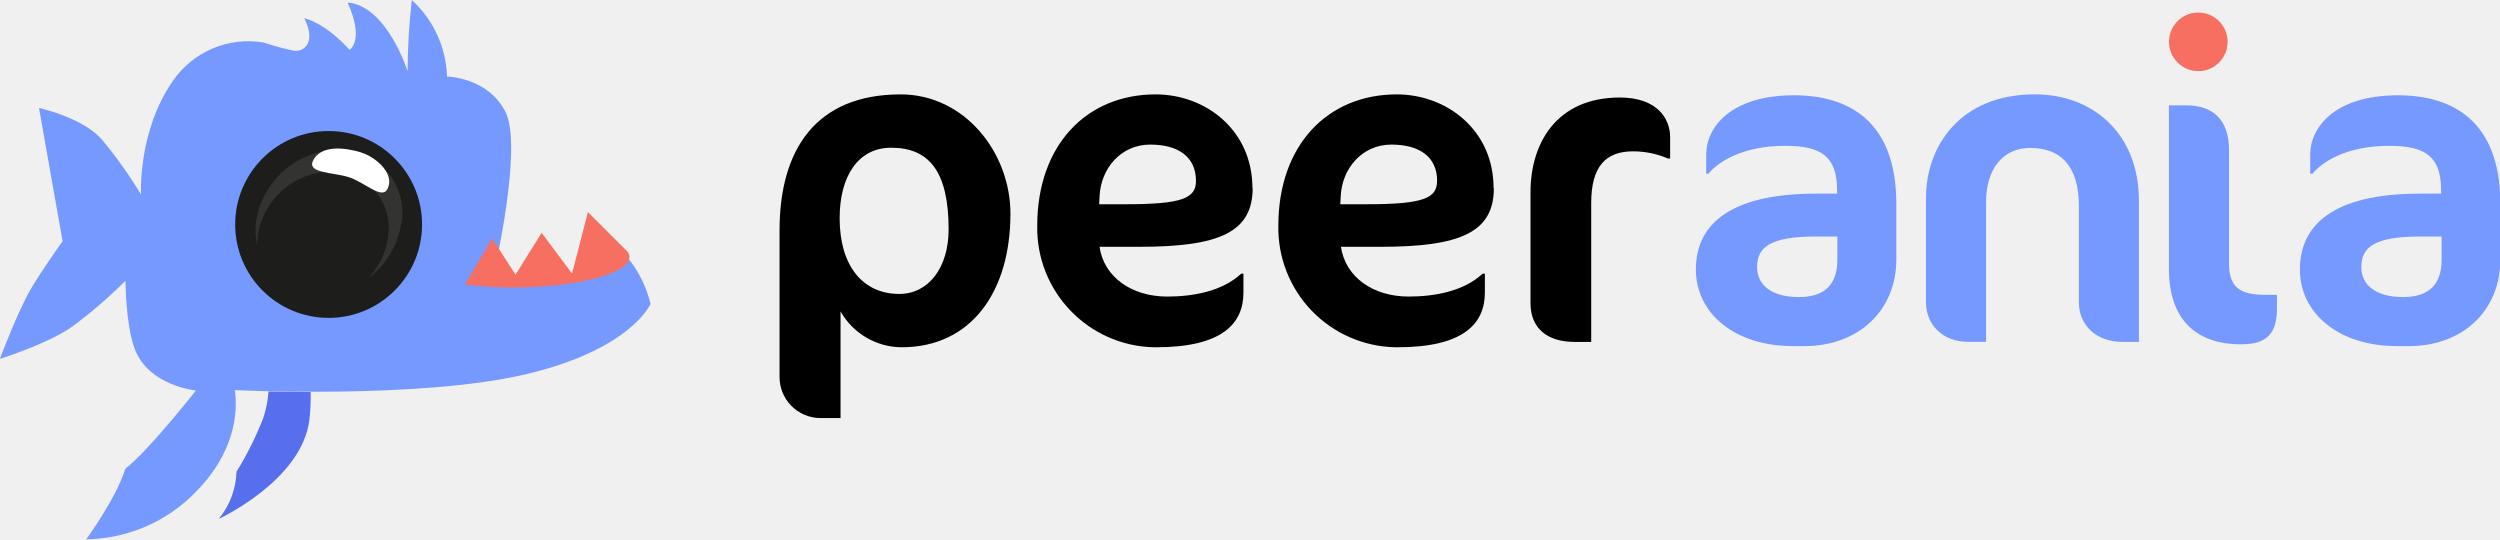
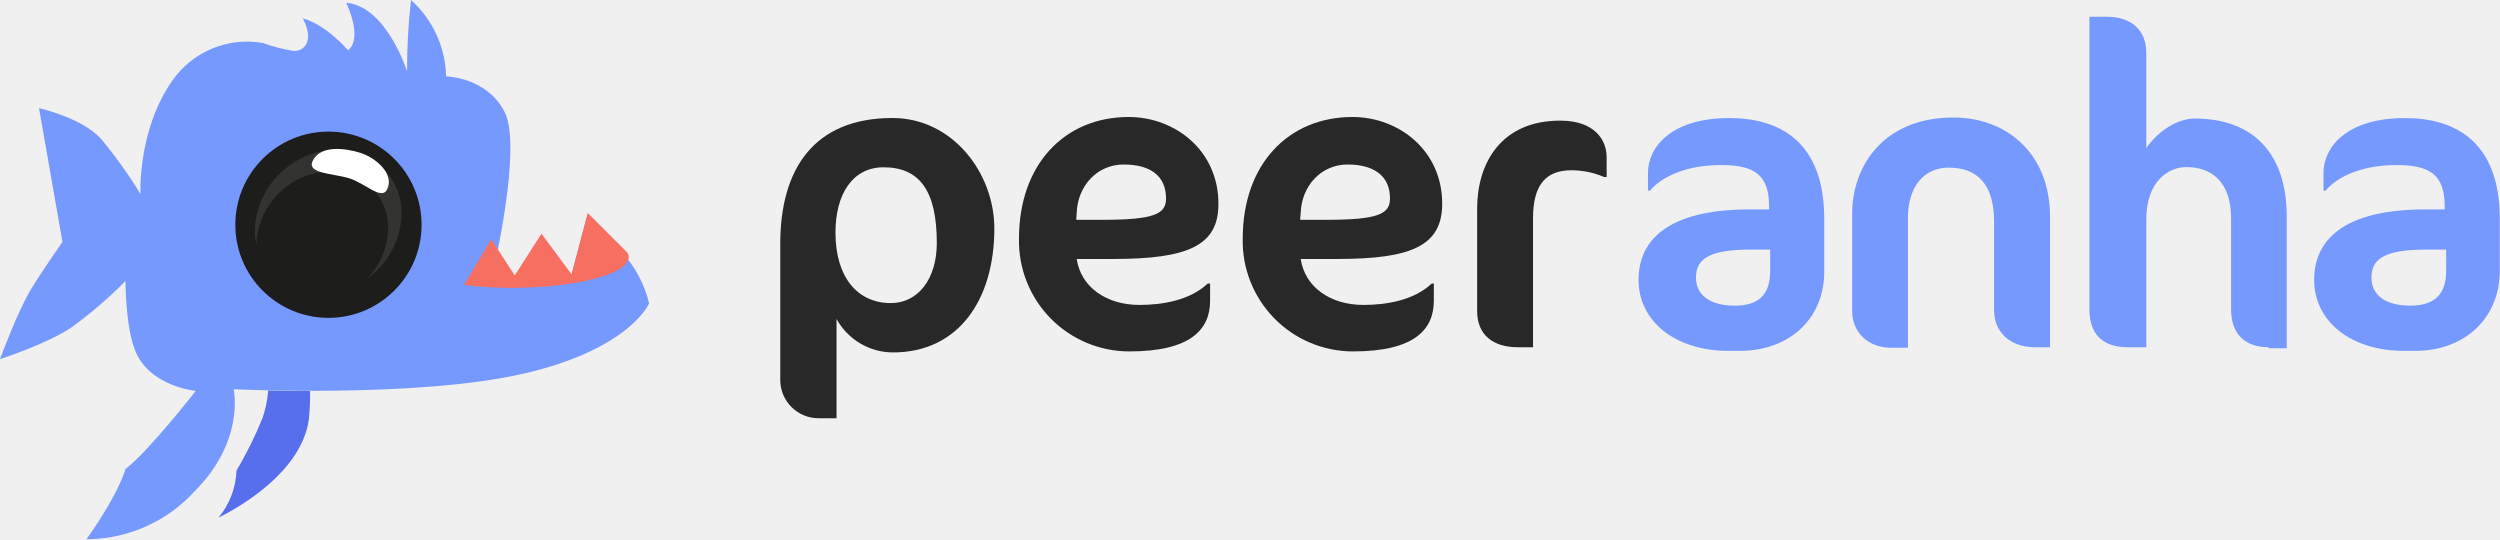
- <svg xmlns="http://www.w3.org/2000/svg" id="Layer_1" data-name="Layer 1" viewBox="0 0 447.63 96.56">
-   <defs>
-     <style>.cls-11{color:#282828}.cls-1,.cls-6{fill:#fff;}.cls-2{fill:#7699ff;}.cls-3{fill:#f76f60;}.cls-4{fill:#576fed;}.cls-5{fill:#1d1d1b;}.cls-6{opacity:0.1;isolation:isolate;}</style>
-   </defs>
-   <path id="peer_copy" data-name="peer copy" class="cls-11" d="M180.94,38.26c0-10.92-8.18-21.36-19.66-21.36-15.26,0-21.68,10-21.68,24.33V67.4a7.35,7.35,0,0,0,7.26,7.46h3.66V55.76a12.66,12.66,0,0,0,10.92,6.42C174,62.18,180.94,52.14,180.94,38.26Zm-11.07,2.81c0,6.9-3.62,11.56-8.84,11.56-6.42,0-10.67-4.9-10.67-13.57,0-7.47,3.29-12.61,9.23-12.61,6.9,0,10.28,4.42,10.28,14.62Zm54.4-7.39c0-10.36-8.34-16.78-17.34-16.78-12.36,0-21.19,9.07-21.19,23.52a21.37,21.37,0,0,0,20.95,21.76H207c11.89,0,15.66-4.26,15.66-9.8V49h-.4c-3.45,3.21-8.75,4.1-13.25,4.1-6.34,0-11.32-3.46-12.12-8.91H204c14.29,0,20.31-2.57,20.31-10.52Zm-10.11-1.29c0,3.06-2.33,4.18-12.52,4.18h-4.82l.08-1.45c.24-5,3.85-9.23,9.07-9.23,5,0,8.19,2.17,8.19,6.5Zm53.29,1.29c0-10.36-8.35-16.78-17.34-16.78-12.37,0-21.2,9.07-21.2,23.52a21.37,21.37,0,0,0,21,21.76h.33c11.88,0,15.65-4.26,15.65-9.8V49h-.4c-3.45,3.21-8.75,4.1-13.25,4.1-6.34,0-11.32-3.46-12.12-8.91h7.07c14.29,0,20.31-2.57,20.31-10.52Zm-10.12-1.29c0,3.06-2.33,4.18-12.52,4.18H240l.08-1.45c.24-5,3.86-9.23,9.07-9.23,5,0,8.19,2.17,8.19,6.5Zm41.73-4V24.53c0-3.29-2.33-7.07-9-7.07-11.4,0-16,8.27-16,16.94V54.31c0,4.5,3.05,6.91,7.87,6.91h3V36.33c0-6.58,2.65-9.23,7.47-9.23a15.69,15.69,0,0,1,6.26,1.28Z" transform="translate(-0.02 0)" />
-   <path id="ania" class="cls-2" d="M339.56,46.44V36.49c0-14.93-8.67-19.43-18.31-19.43-11.39,0-15.73,5.78-15.73,10.6v3.45h.4c1.61-2,5.94-5,13.73-5,6.42,0,9.31,1.85,9.31,8v.56h-3.77c-15.9,0-21.52,5.86-21.52,13.57,0,7.95,7.07,13.73,17.34,13.73h2.17C332.81,61.94,339.56,55.6,339.56,46.44ZM329,46.52c0,4.42-2.25,6.67-6.9,6.67s-7.47-2-7.47-5.38c0-3.53,2.33-5.46,10.52-5.46H329v4.17ZM383,61.22V36c0-12.29-8.43-19.11-18.62-19.11-13.49,0-19.51,9.39-19.51,18.55v18.7c0,4,3,7.07,7.55,7.07h3.21v-25c0-6.18,3.21-9.72,7.86-9.72,5.54,0,8.76,3.22,8.76,10.52V54.15c0,4,3,7.07,7.86,7.07Zm24.71-6.11V52.79h-2c-4.73,0-6.58-1.37-6.58-5.7V26.86c0-5.46-2.89-8-7.71-8h-3.05v29.3c0,8.75,4.58,13.49,12.93,13.49,4.57,0,6.42-1.85,6.42-6.51Zm40-8.67V36.49c0-14.93-8.67-19.43-18.3-19.43-11.4,0-15.74,5.78-15.74,10.6v3.45h.4c1.61-2,5.94-5,13.73-5,6.42,0,9.31,1.85,9.31,8v.56h-3.77c-15.9,0-21.52,5.86-21.52,13.57,0,7.95,7.07,13.73,17.34,13.73h2.17c9.64,0,16.38-6.34,16.38-15.5Zm-10.52.08c0,4.42-2.25,6.67-6.9,6.67s-7.47-2-7.47-5.38c0-3.53,2.33-5.46,10.52-5.46h3.85v4.17Z" transform="translate(-0.02 0)" />
-   <circle id="Ellipse_3_copy_2" data-name="Ellipse 3 copy 2" class="cls-3" cx="393.61" cy="7.49" r="5.25" />
-   <path id="Rectangle_7_copy_5" data-name="Rectangle 7 copy 5" class="cls-4" d="M47.1,75a18.74,18.74,0,0,0,1-4.91c2.11,0,4.67.09,7.54.09a36.6,36.6,0,0,1-.22,5C54.05,86.08,39.2,92.9,39.2,92.9a14,14,0,0,0,3.17-8.44A59.77,59.77,0,0,0,47.1,75Z" transform="translate(-0.02 0)" />
-   <path id="Rectangle_5_copy_5" data-name="Rectangle 5 copy 5" class="cls-2" d="M15.46,96.56s5.39-7.36,7-12.64c4.1-3.14,12.64-14,12.64-14s-8.56-.82-11-7.56c-1.6-4.35-1.61-12.1-1.61-12.1a83.11,83.11,0,0,1-9.83,8.43C8.12,61.73,0,64.26,0,64.26s3.23-8.65,5.61-12.63,5.62-8.43,5.62-8.43L7,19.33S14.8,21,18.27,25a79.06,79.06,0,0,1,7,9.83s-.62-11.17,5.64-20.25A16.4,16.4,0,0,1,47.26,7.62a46.45,46.45,0,0,0,5.32,1.45c1.76.3,4.17-1.36,1.91-5.81,4.23,1.09,8.11,5.66,8.11,5.66S65.36,7.4,62.26.46C69.29,1,73,12.75,73,12.75A118,118,0,0,1,73.75,0a19.35,19.35,0,0,1,6.31,13.71s7.34.09,10.48,6.36-2.06,28.75-2.06,28.75l3.25,2.62L97,42.68l5.44,7.3,2.85-11s3.89,3.52,7,7a21.19,21.19,0,0,1,4.22,8.42s-3.45,8.2-22.47,12.64-52,2.81-52,2.81,2.06,9.2-7,18.26A27.78,27.78,0,0,1,15.46,96.56Z" transform="translate(-0.02 0)" />
-   <circle id="Ellipse_1_copy_5" data-name="Ellipse 1 copy 5" class="cls-5" cx="58.84" cy="40.19" r="16.73" />
-   <path id="Ellipse_1_copy_16" data-name="Ellipse 1 copy 16" class="cls-6" d="M71.89,39.8a15.06,15.06,0,0,1-6.07,10.13,13.17,13.17,0,0,0,3.71-7.57A10.15,10.15,0,0,0,61,30.79a9.74,9.74,0,0,0-1.79-.12A13.58,13.58,0,0,0,46.14,42.36a12.36,12.36,0,0,0-.06,1.72h0a12.56,12.56,0,0,1-.22-4.28,15.13,15.13,0,0,1,14.61-13,11.3,11.3,0,0,1,11.46,13Z" transform="translate(-0.02 0)" />
-   <path id="Ellipse_2_copy_5" data-name="Ellipse 2 copy 5" class="cls-1" d="M64.56,27.26c2.86.86,6.19,3.88,4.84,6.57-1,2-4.15-1.27-7-2.13S55.17,31,56,28.91C57.33,25.88,61.7,26.4,64.56,27.26Z" transform="translate(-0.02 0)" />
-   <path id="Rectangle_5_copy_9" data-name="Rectangle 5 copy 9" class="cls-3" d="M103.27,50.57a70.16,70.16,0,0,1-20,.37l4.87-8.25,4.19,6.49L97,41.68l5.44,7.3,2.85-11s3.69,3.71,7,7C113.15,45.8,113.78,48.68,103.27,50.57Z" transform="translate(-0.02 0)" />
+ <svg xmlns="http://www.w3.org/2000/svg" id="64b5386e-dc69-4f8b-abb7-7b284c54a2a9" data-name="Layer 1" viewBox="0 0 448.31 96.7">
+   <g>
+     <path id="7b505434-05e4-4733-bd03-7559c80e23bc" data-name="Rectangle 7 copy 5" d="M47.1,74.9a20.32,20.32,0,0,0,1-4.9c2.1.1,4.7.1,7.5.1a41,41,0,0,1-.2,5C54,86,39.2,92.8,39.2,92.8a13.91,13.91,0,0,0,3.2-8.4A69.85,69.85,0,0,0,47.1,74.9Z" fill="#576fed" />
+     <path id="1a5106a6-deb3-4185-b01c-a80421d90d97" data-name="Rectangle 5 copy 5" d="M15.5,96.7s5.4-7.4,7-12.6c4.1-3.1,12.6-14,12.6-14s-8.6-.8-11-7.6c-1.6-4.3-1.6-12.1-1.6-12.1a77.71,77.71,0,0,1-9.8,8.4C8.1,61.8,0,64.4,0,64.4s3.2-8.7,5.6-12.6,5.6-8.4,5.6-8.4L7,19.4s7.8,1.7,11.2,5.6a83.29,83.29,0,0,1,7,9.8s-.6-11.2,5.6-20.2A16.34,16.34,0,0,1,47.1,7.7a31.8,31.8,0,0,0,5.3,1.4c1.8.3,4.2-1.4,1.9-5.8C58.5,4.4,62.4,9,62.4,9s2.8-1.5-.3-8.5C69.3,1.1,73,12.8,73,12.8A109.81,109.81,0,0,1,73.7,0,19,19,0,0,1,80,13.7s7.3.1,10.5,6.4-2.1,28.8-2.1,28.8l3.2,2.6,5.3-8.8,5.4,7.3,2.9-11s3.9,3.5,7,7a20.81,20.81,0,0,1,4.2,8.4S113,62.6,93.9,67s-52,2.8-52,2.8,2.1,9.2-7,18.3A26.34,26.34,0,0,1,15.5,96.7Z" fill="#7699ff" />
+     <circle id="24f5393d-4d01-4e9a-994e-955807d4b8cf" data-name="Ellipse 1 copy 5" cx="58.9" cy="40.3" r="16.7" fill="#1d1d1b" />
+     <path id="ee505f71-9a0b-4df3-b358-d6d65d15bb5a" data-name="Ellipse 1 copy 16" d="M71.9,39.9A14.78,14.78,0,0,1,65.8,50a13.34,13.34,0,0,0,3.7-7.6A10.15,10.15,0,0,0,61,30.8a10.87,10.87,0,0,0-1.8-.1A13.61,13.61,0,0,0,46.1,42.4a9.7,9.7,0,0,0-.1,1.7h0a12.46,12.46,0,0,1-.2-4.3,15.12,15.12,0,0,1,14.6-13A11.36,11.36,0,0,1,72,37.8,14.08,14.08,0,0,1,71.9,39.9Z" fill="#fff" opacity="0.1" style="isolation: isolate" />
+     <path id="4e30afb6-9b67-4416-9a10-73eb83fa54dc" data-name="Ellipse 2 copy 5" d="M64.6,27.4c2.9.9,6.2,3.9,4.8,6.6-1,2-4.1-1.3-7-2.1S55.2,31.1,56,29C57.3,26,61.7,26.5,64.6,27.4Z" fill="#fff" />
+     <path id="4067f20d-e99a-4389-8852-6fcb31bee618" data-name="Rectangle 5 copy 9" d="M103.3,50.7a71.2,71.2,0,0,1-20.1.4l4.9-8.2,4.2,6.5,4.8-7.5,5.4,7.3,2.9-11,7,7C113.1,45.9,113.8,48.8,103.3,50.7Z" fill="#f76f60" />
+     <g>
+       <g>
+         <path d="M160.12,63.2a11.59,11.59,0,0,1-10.11-6V75h-3.09a6.86,6.86,0,0,1-7-6.93V43.73c0-13.39,6-22.57,20.13-22.57,10.67,0,18.26,9.74,18.26,19.85C178.29,53.84,171.83,63.2,160.12,63.2ZM158.44,30c-5.53,0-8.62,4.78-8.62,11.71,0,8,3.94,12.64,9.93,12.64,4.87,0,8.24-4.31,8.24-10.77C168,34.08,164.81,30,158.44,30Z" fill="#282828" />
+         <path d="M199.63,46.44h-6.55c.75,5.06,5.34,8.24,11.24,8.24,4.21,0,9.08-.84,12.26-3.84H217v3.09c0,5.15-3.47,9.09-14.52,9.09a19.8,19.8,0,0,1-19.75-20.23c0-13.39,8.24-21.81,19.66-21.81,8.33,0,16.1,6,16.1,15.54C218.55,44.1,212.93,46.44,199.63,46.44Zm1.88-16.94c-4.87,0-8.24,3.93-8.43,8.61L193,39.42h4.49c9.46,0,11.61-1,11.61-3.84C209.09,31.46,206.19,29.5,201.51,29.5Z" fill="#282828" />
+         <path d="M239.8,46.44h-6.55c.75,5.06,5.33,8.24,11.23,8.24,4.22,0,9.08-.84,12.27-3.84h.37v3.09c0,5.15-3.46,9.09-14.51,9.09a19.8,19.8,0,0,1-19.76-20.23c0-13.39,8.24-21.81,19.67-21.81,8.33,0,16.1,6,16.1,15.54C258.62,44.1,253.1,46.44,239.8,46.44Zm1.87-16.94c-4.86,0-8.24,3.93-8.42,8.61l-.1,1.31h4.5c9.45,0,11.61-1,11.61-3.84C249.26,31.46,246.26,29.5,241.67,29.5Z" fill="#282828" />
+         <path d="M287.65,31.74a15,15,0,0,0-5.81-1.21c-4.49,0-6.93,2.43-6.93,8.61V62.27H272.2c-4.5,0-7.31-2.25-7.31-6.46V37.36c0-8,4.22-15.73,14.89-15.73,6.18,0,8.33,3.47,8.33,6.56v3.55Z" fill="#282828" />
+       </g>
+       <g>
+         <path d="M312,62.92h-2.06c-9.55,0-16.11-5.33-16.11-12.73,0-7.12,5.25-12.64,19.95-12.64h3.46V37c0-5.71-2.71-7.4-8.61-7.4-7.21,0-11.24,2.72-12.74,4.59h-.37V31c0-4.49,4-9.83,14.61-9.83,9,0,17,4.22,17,18.07V48.5C327.25,57,321,62.92,312,62.92Zm5.43-18.16h-3.56c-7.58,0-9.74,1.78-9.74,5.05,0,3.09,2.53,5,6.93,5s6.37-2.06,6.37-6.18Z" fill="#7699ff" />
+         <path d="M364.89,62.27c-4.5,0-7.3-2.81-7.3-6.56V39.8c0-6.75-3-9.74-8.15-9.74-4.31,0-7.3,3.28-7.3,9V62.36h-3c-4.21,0-7-2.81-7-6.55V38.3c0-8.52,5.62-17.23,18.16-17.23,9.46,0,17.32,6.37,17.32,17.79V62.27Z" fill="#7699ff" />
+         <path d="M406.83,62.27c-4.21,0-6.74-2.34-6.74-6.74V39.14c0-6.55-3.56-9.18-8-9.18-3.09,0-7.21,2.35-7.21,9.46V62.27h-3.37c-4.68,0-6.83-2.63-6.83-6.74V3h3.09c4.77,0,7.11,2.72,7.11,6.46V26.59c1.5-2.34,5-5.33,8.71-5.33,10.39,0,16.48,6.18,16.48,17.6V62.45h-3.28Z" fill="#7699ff" />
+         <path d="M433.14,62.92h-2.06c-9.55,0-16.1-5.33-16.1-12.73,0-7.12,5.24-12.64,19.94-12.64h3.47V37c0-5.71-2.72-7.4-8.62-7.4-7.21,0-11.23,2.72-12.73,4.59h-.38V31c0-4.49,4-9.83,14.61-9.83,9,0,17,4.22,17,18.07V48.5C448.31,57,442,62.92,433.14,62.92Zm5.43-18.16H435c-7.59,0-9.74,1.78-9.74,5.05,0,3.09,2.53,5,6.93,5s6.46-2.06,6.46-6.18V44.76Z" fill="#7699ff" />
+       </g>
+     </g>
+   </g>
</svg>
